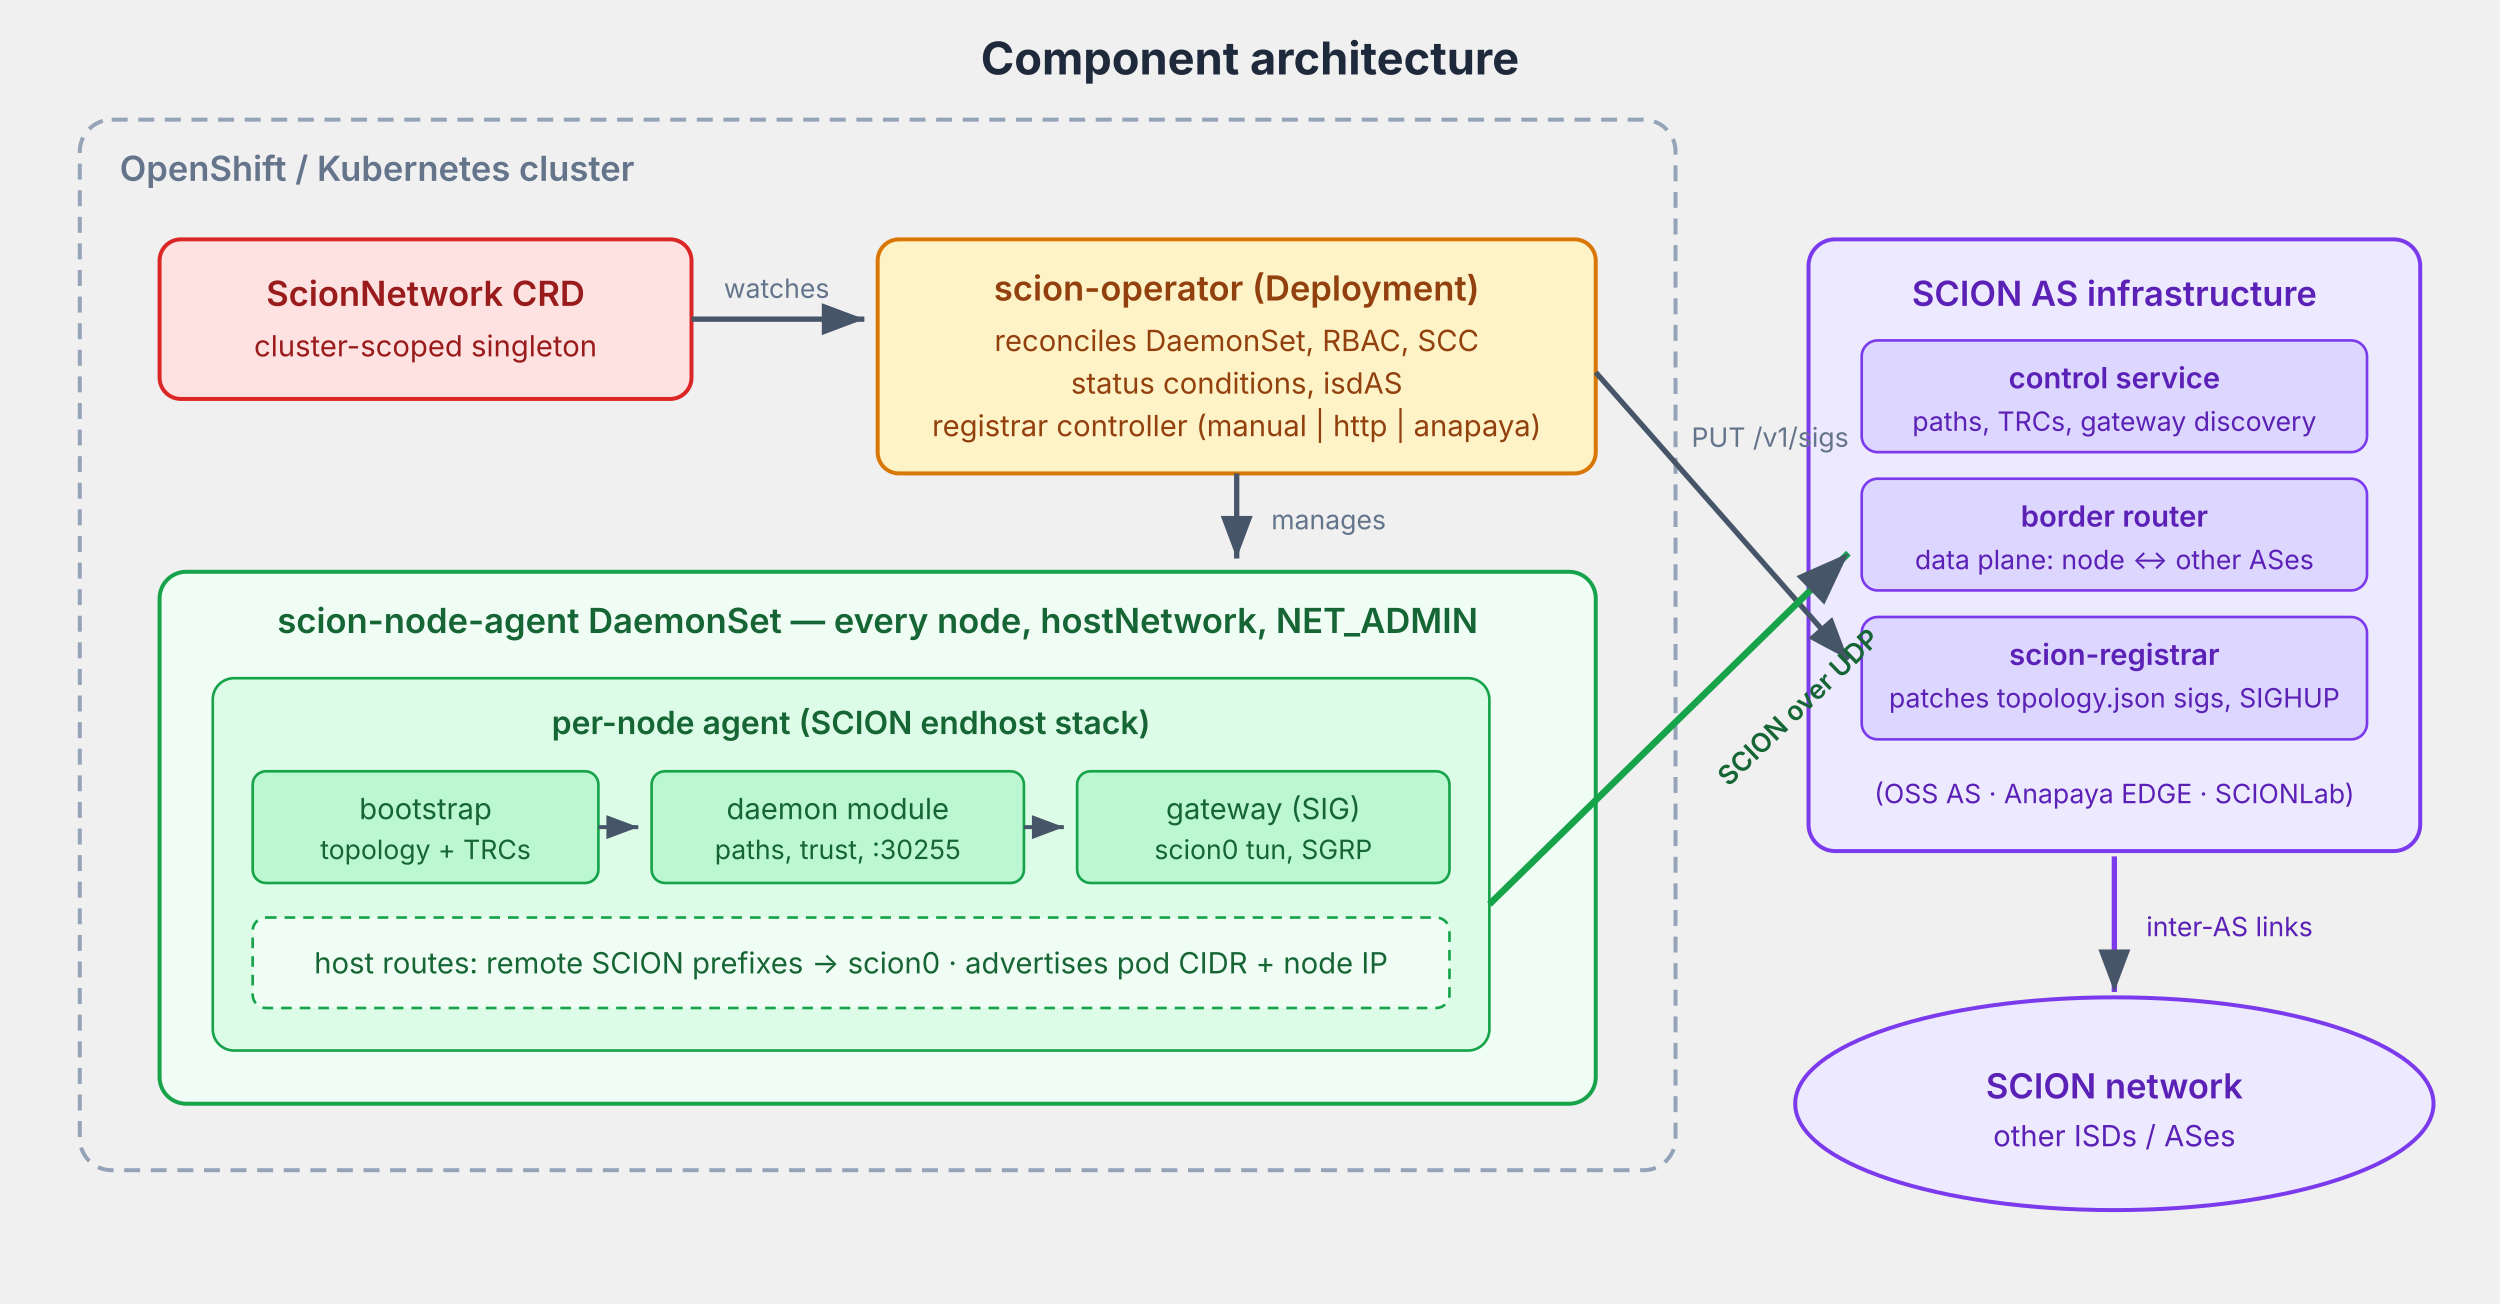
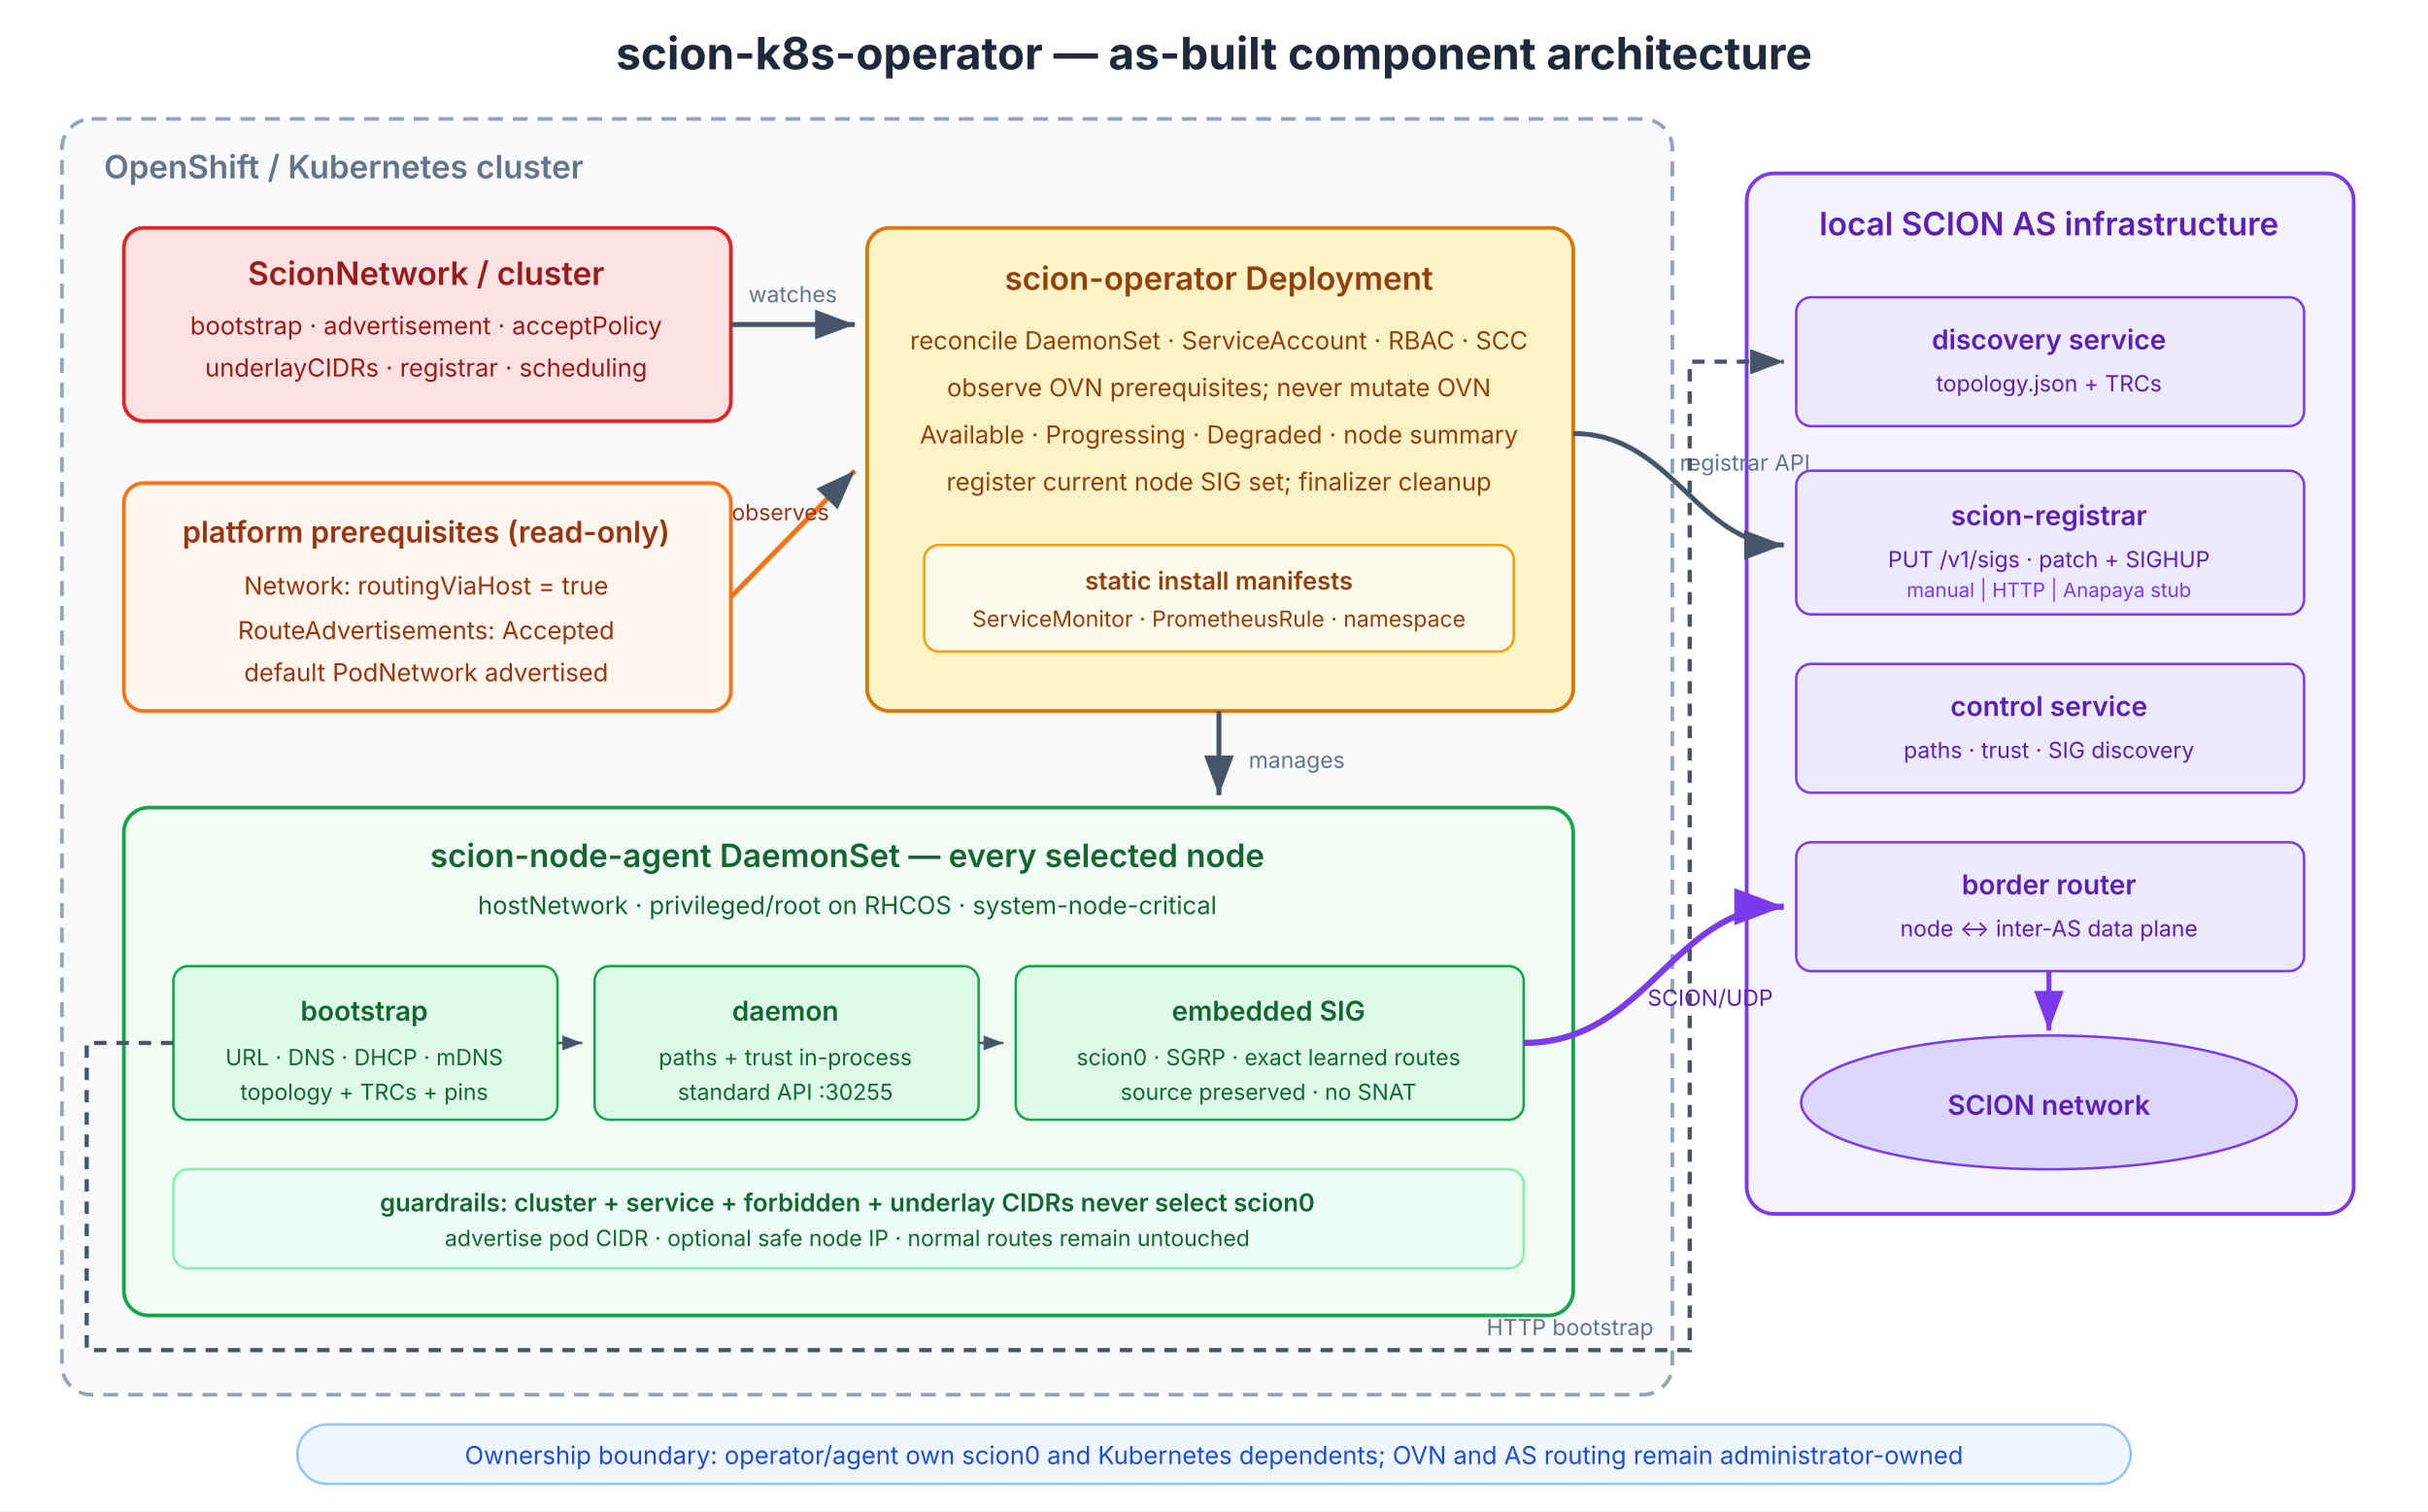
- <svg xmlns="http://www.w3.org/2000/svg" width="940" height="490" viewBox="0 0 940 490" font-family="Inter, Helvetica, Arial, sans-serif">
+ <svg xmlns="http://www.w3.org/2000/svg" width="980" height="610" viewBox="0 0 980 610" font-family="Inter, Helvetica, Arial, sans-serif">
  <defs>
-     <marker id="arrow2" markerWidth="10" markerHeight="10" refX="8" refY="3" orient="auto">
+     <marker id="gray" markerWidth="10" markerHeight="10" refX="8" refY="3" orient="auto">
      <path d="M0,0 L8,3 L0,6 z" fill="#475569" />
    </marker>
+     <marker id="green" markerWidth="10" markerHeight="10" refX="8" refY="3" orient="auto">
+       <path d="M0,0 L8,3 L0,6 z" fill="#16a34a" />
+     </marker>
+     <marker id="purple" markerWidth="10" markerHeight="10" refX="8" refY="3" orient="auto">
+       <path d="M0,0 L8,3 L0,6 z" fill="#7c3aed" />
+     </marker>
  </defs>
-   <text x="470" y="28" text-anchor="middle" font-size="17" font-weight="700" fill="#1e293b">Component architecture</text>
-   <rect x="30" y="45" width="600" height="395" rx="12" fill="none" stroke="#94a3b8" stroke-width="1.5" stroke-dasharray="6 4" />
-   <text x="45" y="68" font-size="13" font-weight="600" fill="#64748b">OpenShift / Kubernetes cluster</text>
-   <rect x="60" y="90" width="200" height="60" rx="8" fill="#fee2e2" stroke="#dc2626" stroke-width="1.5" />
-   <text x="160" y="115" text-anchor="middle" font-size="13" font-weight="600" fill="#991b1b">ScionNetwork CRD</text>
-   <text x="160" y="134" text-anchor="middle" font-size="11" fill="#991b1b">cluster-scoped singleton</text>
-   <rect x="330" y="90" width="270" height="88" rx="8" fill="#fef3c7" stroke="#d97706" stroke-width="1.5" />
-   <text x="465" y="113" text-anchor="middle" font-size="13" font-weight="600" fill="#92400e">scion-operator (Deployment)</text>
-   <text x="465" y="132" text-anchor="middle" font-size="11" fill="#92400e">reconciles DaemonSet, RBAC, SCC</text>
-   <text x="465" y="148" text-anchor="middle" font-size="11" fill="#92400e">status conditions, isdAS</text>
-   <text x="465" y="164" text-anchor="middle" font-size="11" fill="#92400e">registrar controller (manual | http | anapaya)</text>
-   <line x1="260" y1="120" x2="325" y2="120" stroke="#475569" stroke-width="2" marker-end="url(#arrow2)" />
-   <text x="292" y="112" text-anchor="middle" font-size="10" fill="#64748b">watches</text>
-   <rect x="60" y="215" width="540" height="200" rx="10" fill="#f0fdf4" stroke="#16a34a" stroke-width="1.5" />
-   <text x="330" y="238" text-anchor="middle" font-size="13" font-weight="600" fill="#166534">scion-node-agent DaemonSet — every node, hostNetwork, NET_ADMIN</text>
-   <g>
-     <rect x="80" y="255" width="480" height="140" rx="8" fill="#dcfce7" stroke="#16a34a" />
-     <text x="320" y="276" text-anchor="middle" font-size="12" font-weight="600" fill="#166534">per-node agent (SCION endhost stack)</text>
-     <rect x="95" y="290" width="130" height="42" rx="5" fill="#bbf7d0" stroke="#16a34a" />
-     <text x="160" y="308" text-anchor="middle" font-size="11" fill="#166534">bootstrap</text>
-     <text x="160" y="323" text-anchor="middle" font-size="10" fill="#166534">topology + TRCs</text>
-     <rect x="245" y="290" width="140" height="42" rx="5" fill="#bbf7d0" stroke="#16a34a" />
-     <text x="315" y="308" text-anchor="middle" font-size="11" fill="#166534">daemon module</text>
-     <text x="315" y="323" text-anchor="middle" font-size="10" fill="#166534">paths, trust, :30255</text>
-     <rect x="405" y="290" width="140" height="42" rx="5" fill="#bbf7d0" stroke="#16a34a" />
-     <text x="475" y="308" text-anchor="middle" font-size="11" fill="#166534">gateway (SIG)</text>
-     <text x="475" y="323" text-anchor="middle" font-size="10" fill="#166534">scion0 tun, SGRP</text>
-     <line x1="225" y1="311" x2="240" y2="311" stroke="#475569" stroke-width="1.5" marker-end="url(#arrow2)" />
-     <line x1="385" y1="311" x2="400" y2="311" stroke="#475569" stroke-width="1.5" marker-end="url(#arrow2)" />
-     <rect x="95" y="345" width="450" height="34" rx="5" fill="#f0fdf4" stroke="#16a34a" stroke-dasharray="4 3" />
-     <text x="320" y="366" text-anchor="middle" font-size="11" fill="#166534">host routes: remote SCION prefixes → scion0 · advertises pod CIDR + node IP</text>
-   </g>
-   <line x1="465" y1="178" x2="465" y2="210" stroke="#475569" stroke-width="2" marker-end="url(#arrow2)" />
-   <text x="478" y="199" font-size="10" fill="#64748b">manages</text>
-   <rect x="680" y="90" width="230" height="230" rx="10" fill="#ede9fe" stroke="#7c3aed" stroke-width="1.5" />
-   <text x="795" y="115" text-anchor="middle" font-size="13" font-weight="600" fill="#5b21b6">SCION AS infrastructure</text>
-   <rect x="700" y="128" width="190" height="42" rx="6" fill="#ddd6fe" stroke="#7c3aed" />
-   <text x="795" y="146" text-anchor="middle" font-size="11" font-weight="600" fill="#5b21b6">control service</text>
-   <text x="795" y="162" text-anchor="middle" font-size="10" fill="#5b21b6">paths, TRCs, gateway discovery</text>
-   <rect x="700" y="180" width="190" height="42" rx="6" fill="#ddd6fe" stroke="#7c3aed" />
-   <text x="795" y="198" text-anchor="middle" font-size="11" font-weight="600" fill="#5b21b6">border router</text>
-   <text x="795" y="214" text-anchor="middle" font-size="10" fill="#5b21b6">data plane: node ↔ other ASes</text>
-   <rect x="700" y="232" width="190" height="46" rx="6" fill="#ddd6fe" stroke="#7c3aed" />
-   <text x="795" y="250" text-anchor="middle" font-size="11" font-weight="600" fill="#5b21b6">scion-registrar</text>
-   <text x="795" y="266" text-anchor="middle" font-size="10" fill="#5b21b6">patches topology.json sigs, SIGHUP</text>
-   <text x="795" y="302" text-anchor="middle" font-size="10" fill="#5b21b6">(OSS AS · Anapaya EDGE · SCIONLab)</text>
-   <line x1="600" y1="140" x2="695" y2="248" stroke="#475569" stroke-width="2" marker-end="url(#arrow2)" />
-   <text x="636" y="168" font-size="10" fill="#64748b">PUT /v1/sigs</text>
-   <line x1="560" y1="340" x2="695" y2="208" stroke="#16a34a" stroke-width="2.5" marker-end="url(#arrow2)" />
-   <text x="650" y="296" font-size="10" fill="#166534" font-weight="600" transform="rotate(-44 650 296)">SCION over UDP</text>
-   <ellipse cx="795" cy="415" rx="120" ry="40" fill="#ede9fe" stroke="#7c3aed" stroke-width="1.5" />
-   <text x="795" y="413" text-anchor="middle" font-size="13" font-weight="600" fill="#5b21b6">SCION network</text>
-   <text x="795" y="431" text-anchor="middle" font-size="11" fill="#5b21b6">other ISDs / ASes</text>
-   <line x1="795" y1="322" x2="795" y2="373" stroke="#7c3aed" stroke-width="2" marker-end="url(#arrow2)" />
-   <text x="807" y="352" font-size="10" fill="#5b21b6">inter-AS links</text>
+   <rect width="980" height="610" fill="#ffffff" />
+   <text x="490" y="28" text-anchor="middle" font-size="18" font-weight="700" fill="#1e293b">scion-k8s-operator — as-built component architecture</text>
+   <rect x="25" y="48" width="650" height="515" rx="12" fill="#f8fafc" stroke="#94a3b8" stroke-width="1.5" stroke-dasharray="6 4" />
+   <text x="42" y="72" font-size="13" font-weight="600" fill="#64748b">OpenShift / Kubernetes cluster</text>
+   <rect x="50" y="92" width="245" height="78" rx="8" fill="#fee2e2" stroke="#dc2626" stroke-width="1.5" />
+   <text x="172" y="115" text-anchor="middle" font-size="13" font-weight="600" fill="#991b1b">ScionNetwork / cluster</text>
+   <text x="172" y="135" text-anchor="middle" font-size="10" fill="#991b1b">bootstrap · advertisement · acceptPolicy</text>
+   <text x="172" y="152" text-anchor="middle" font-size="10" fill="#991b1b">underlayCIDRs · registrar · scheduling</text>
+   <rect x="50" y="195" width="245" height="92" rx="8" fill="#fff7ed" stroke="#f97316" stroke-width="1.5" />
+   <text x="172" y="219" text-anchor="middle" font-size="12" font-weight="600" fill="#9a3412">platform prerequisites (read-only)</text>
+   <text x="172" y="240" text-anchor="middle" font-size="10" fill="#9a3412">Network: routingViaHost = true</text>
+   <text x="172" y="258" text-anchor="middle" font-size="10" fill="#9a3412">RouteAdvertisements: Accepted</text>
+   <text x="172" y="275" text-anchor="middle" font-size="10" fill="#9a3412">default PodNetwork advertised</text>
+   <rect x="350" y="92" width="285" height="195" rx="9" fill="#fef3c7" stroke="#d97706" stroke-width="1.5" />
+   <text x="492" y="117" text-anchor="middle" font-size="13" font-weight="600" fill="#92400e">scion-operator Deployment</text>
+   <text x="492" y="141" text-anchor="middle" font-size="10" fill="#92400e">reconcile DaemonSet · ServiceAccount · RBAC · SCC</text>
+   <text x="492" y="160" text-anchor="middle" font-size="10" fill="#92400e">observe OVN prerequisites; never mutate OVN</text>
+   <text x="492" y="179" text-anchor="middle" font-size="10" fill="#92400e">Available · Progressing · Degraded · node summary</text>
+   <text x="492" y="198" text-anchor="middle" font-size="10" fill="#92400e">register current node SIG set; finalizer cleanup</text>
+   <rect x="373" y="220" width="238" height="43" rx="6" fill="#fffbeb" stroke="#f59e0b" />
+   <text x="492" y="238" text-anchor="middle" font-size="10" font-weight="600" fill="#92400e">static install manifests</text>
+   <text x="492" y="253" text-anchor="middle" font-size="9" fill="#92400e">ServiceMonitor · PrometheusRule · namespace</text>
+   <line x1="295" y1="131" x2="345" y2="131" stroke="#475569" stroke-width="2" marker-end="url(#gray)" />
+   <text x="320" y="122" text-anchor="middle" font-size="9" fill="#64748b">watches</text>
+   <line x1="295" y1="241" x2="345" y2="190" stroke="#f97316" stroke-width="2" marker-end="url(#gray)" />
+   <text x="315" y="210" text-anchor="middle" font-size="9" fill="#9a3412">observes</text>
+   <rect x="50" y="326" width="585" height="205" rx="10" fill="#f0fdf4" stroke="#16a34a" stroke-width="1.5" />
+   <text x="342" y="350" text-anchor="middle" font-size="13" font-weight="600" fill="#166534">scion-node-agent DaemonSet — every selected node</text>
+   <text x="342" y="369" text-anchor="middle" font-size="10" fill="#166534">hostNetwork · privileged/root on RHCOS · system-node-critical</text>
+   <rect x="70" y="390" width="155" height="62" rx="6" fill="#dcfce7" stroke="#16a34a" />
+   <text x="147" y="412" text-anchor="middle" font-size="11" font-weight="600" fill="#166534">bootstrap</text>
+   <text x="147" y="430" text-anchor="middle" font-size="9" fill="#166534">URL · DNS · DHCP · mDNS</text>
+   <text x="147" y="444" text-anchor="middle" font-size="9" fill="#166534">topology + TRCs + pins</text>
+   <rect x="240" y="390" width="155" height="62" rx="6" fill="#dcfce7" stroke="#16a34a" />
+   <text x="317" y="412" text-anchor="middle" font-size="11" font-weight="600" fill="#166534">daemon</text>
+   <text x="317" y="430" text-anchor="middle" font-size="9" fill="#166534">paths + trust in-process</text>
+   <text x="317" y="444" text-anchor="middle" font-size="9" fill="#166534">standard API :30255</text>
+   <rect x="410" y="390" width="205" height="62" rx="6" fill="#dcfce7" stroke="#16a34a" />
+   <text x="512" y="412" text-anchor="middle" font-size="11" font-weight="600" fill="#166534">embedded SIG</text>
+   <text x="512" y="430" text-anchor="middle" font-size="9" fill="#166534">scion0 · SGRP · exact learned routes</text>
+   <text x="512" y="444" text-anchor="middle" font-size="9" fill="#166534">source preserved · no SNAT</text>
+   <line x1="225" y1="421" x2="235" y2="421" stroke="#475569" marker-end="url(#gray)" />
+   <line x1="395" y1="421" x2="405" y2="421" stroke="#475569" marker-end="url(#gray)" />
+   <rect x="70" y="472" width="545" height="40" rx="6" fill="#ecfdf5" stroke="#86efac" />
+   <text x="342" y="489" text-anchor="middle" font-size="10" font-weight="600" fill="#166534">guardrails: cluster + service + forbidden + underlay CIDRs never select scion0</text>
+   <text x="342" y="503" text-anchor="middle" font-size="9" fill="#166534">advertise pod CIDR · optional safe node IP · normal routes remain untouched</text>
+   <line x1="492" y1="287" x2="492" y2="321" stroke="#475569" stroke-width="2" marker-end="url(#gray)" />
+   <text x="504" y="310" font-size="9" fill="#64748b">manages</text>
+   <rect x="705" y="70" width="245" height="420" rx="11" fill="#f5f3ff" stroke="#7c3aed" stroke-width="1.5" />
+   <text x="827" y="95" text-anchor="middle" font-size="13" font-weight="600" fill="#5b21b6">local SCION AS infrastructure</text>
+   <rect x="725" y="120" width="205" height="52" rx="6" fill="#ede9fe" stroke="#7c3aed" />
+   <text x="827" y="141" text-anchor="middle" font-size="11" font-weight="600" fill="#5b21b6">discovery service</text>
+   <text x="827" y="158" text-anchor="middle" font-size="9" fill="#5b21b6">topology.json + TRCs</text>
+   <rect x="725" y="190" width="205" height="58" rx="6" fill="#ede9fe" stroke="#7c3aed" />
+   <text x="827" y="212" text-anchor="middle" font-size="11" font-weight="600" fill="#5b21b6">scion-registrar</text>
+   <text x="827" y="229" text-anchor="middle" font-size="9" fill="#5b21b6">PUT /v1/sigs · patch + SIGHUP</text>
+   <text x="827" y="241" text-anchor="middle" font-size="8" fill="#7c3aed">manual | HTTP | Anapaya stub</text>
+   <rect x="725" y="268" width="205" height="52" rx="6" fill="#ede9fe" stroke="#7c3aed" />
+   <text x="827" y="289" text-anchor="middle" font-size="11" font-weight="600" fill="#5b21b6">control service</text>
+   <text x="827" y="306" text-anchor="middle" font-size="9" fill="#5b21b6">paths · trust · SIG discovery</text>
+   <rect x="725" y="340" width="205" height="52" rx="6" fill="#ede9fe" stroke="#7c3aed" />
+   <text x="827" y="361" text-anchor="middle" font-size="11" font-weight="600" fill="#5b21b6">border router</text>
+   <text x="827" y="378" text-anchor="middle" font-size="9" fill="#5b21b6">node ↔ inter-AS data plane</text>
+   <ellipse cx="827" cy="445" rx="100" ry="27" fill="#ddd6fe" stroke="#7c3aed" />
+   <text x="827" y="450" text-anchor="middle" font-size="11" font-weight="600" fill="#5b21b6">SCION network</text>
+   <path d="M635 175 C675 175 685 220 720 220" fill="none" stroke="#475569" stroke-width="2" marker-end="url(#gray)" />
+   <text x="678" y="190" font-size="9" fill="#64748b">registrar API</text>
+   <path d="M70 421 L35 421 L35 545 L682 545 L682 146 L720 146" fill="none" stroke="#475569" stroke-width="1.7" stroke-dasharray="5 4" marker-end="url(#gray)" />
+   <text x="600" y="539" font-size="9" fill="#64748b">HTTP bootstrap</text>
+   <path d="M615 421 C665 421 675 366 720 366" fill="none" stroke="#7c3aed" stroke-width="2.5" marker-end="url(#purple)" />
+   <text x="665" y="406" font-size="9" fill="#5b21b6">SCION/UDP</text>
+   <line x1="827" y1="392" x2="827" y2="416" stroke="#7c3aed" stroke-width="2" marker-end="url(#purple)" />
+   <rect x="120" y="575" width="740" height="24" rx="12" fill="#eff6ff" stroke="#93c5fd" />
+   <text x="490" y="591" text-anchor="middle" font-size="10" fill="#1d4ed8">Ownership boundary: operator/agent own scion0 and Kubernetes dependents; OVN and AS routing remain administrator-owned</text>
</svg>
